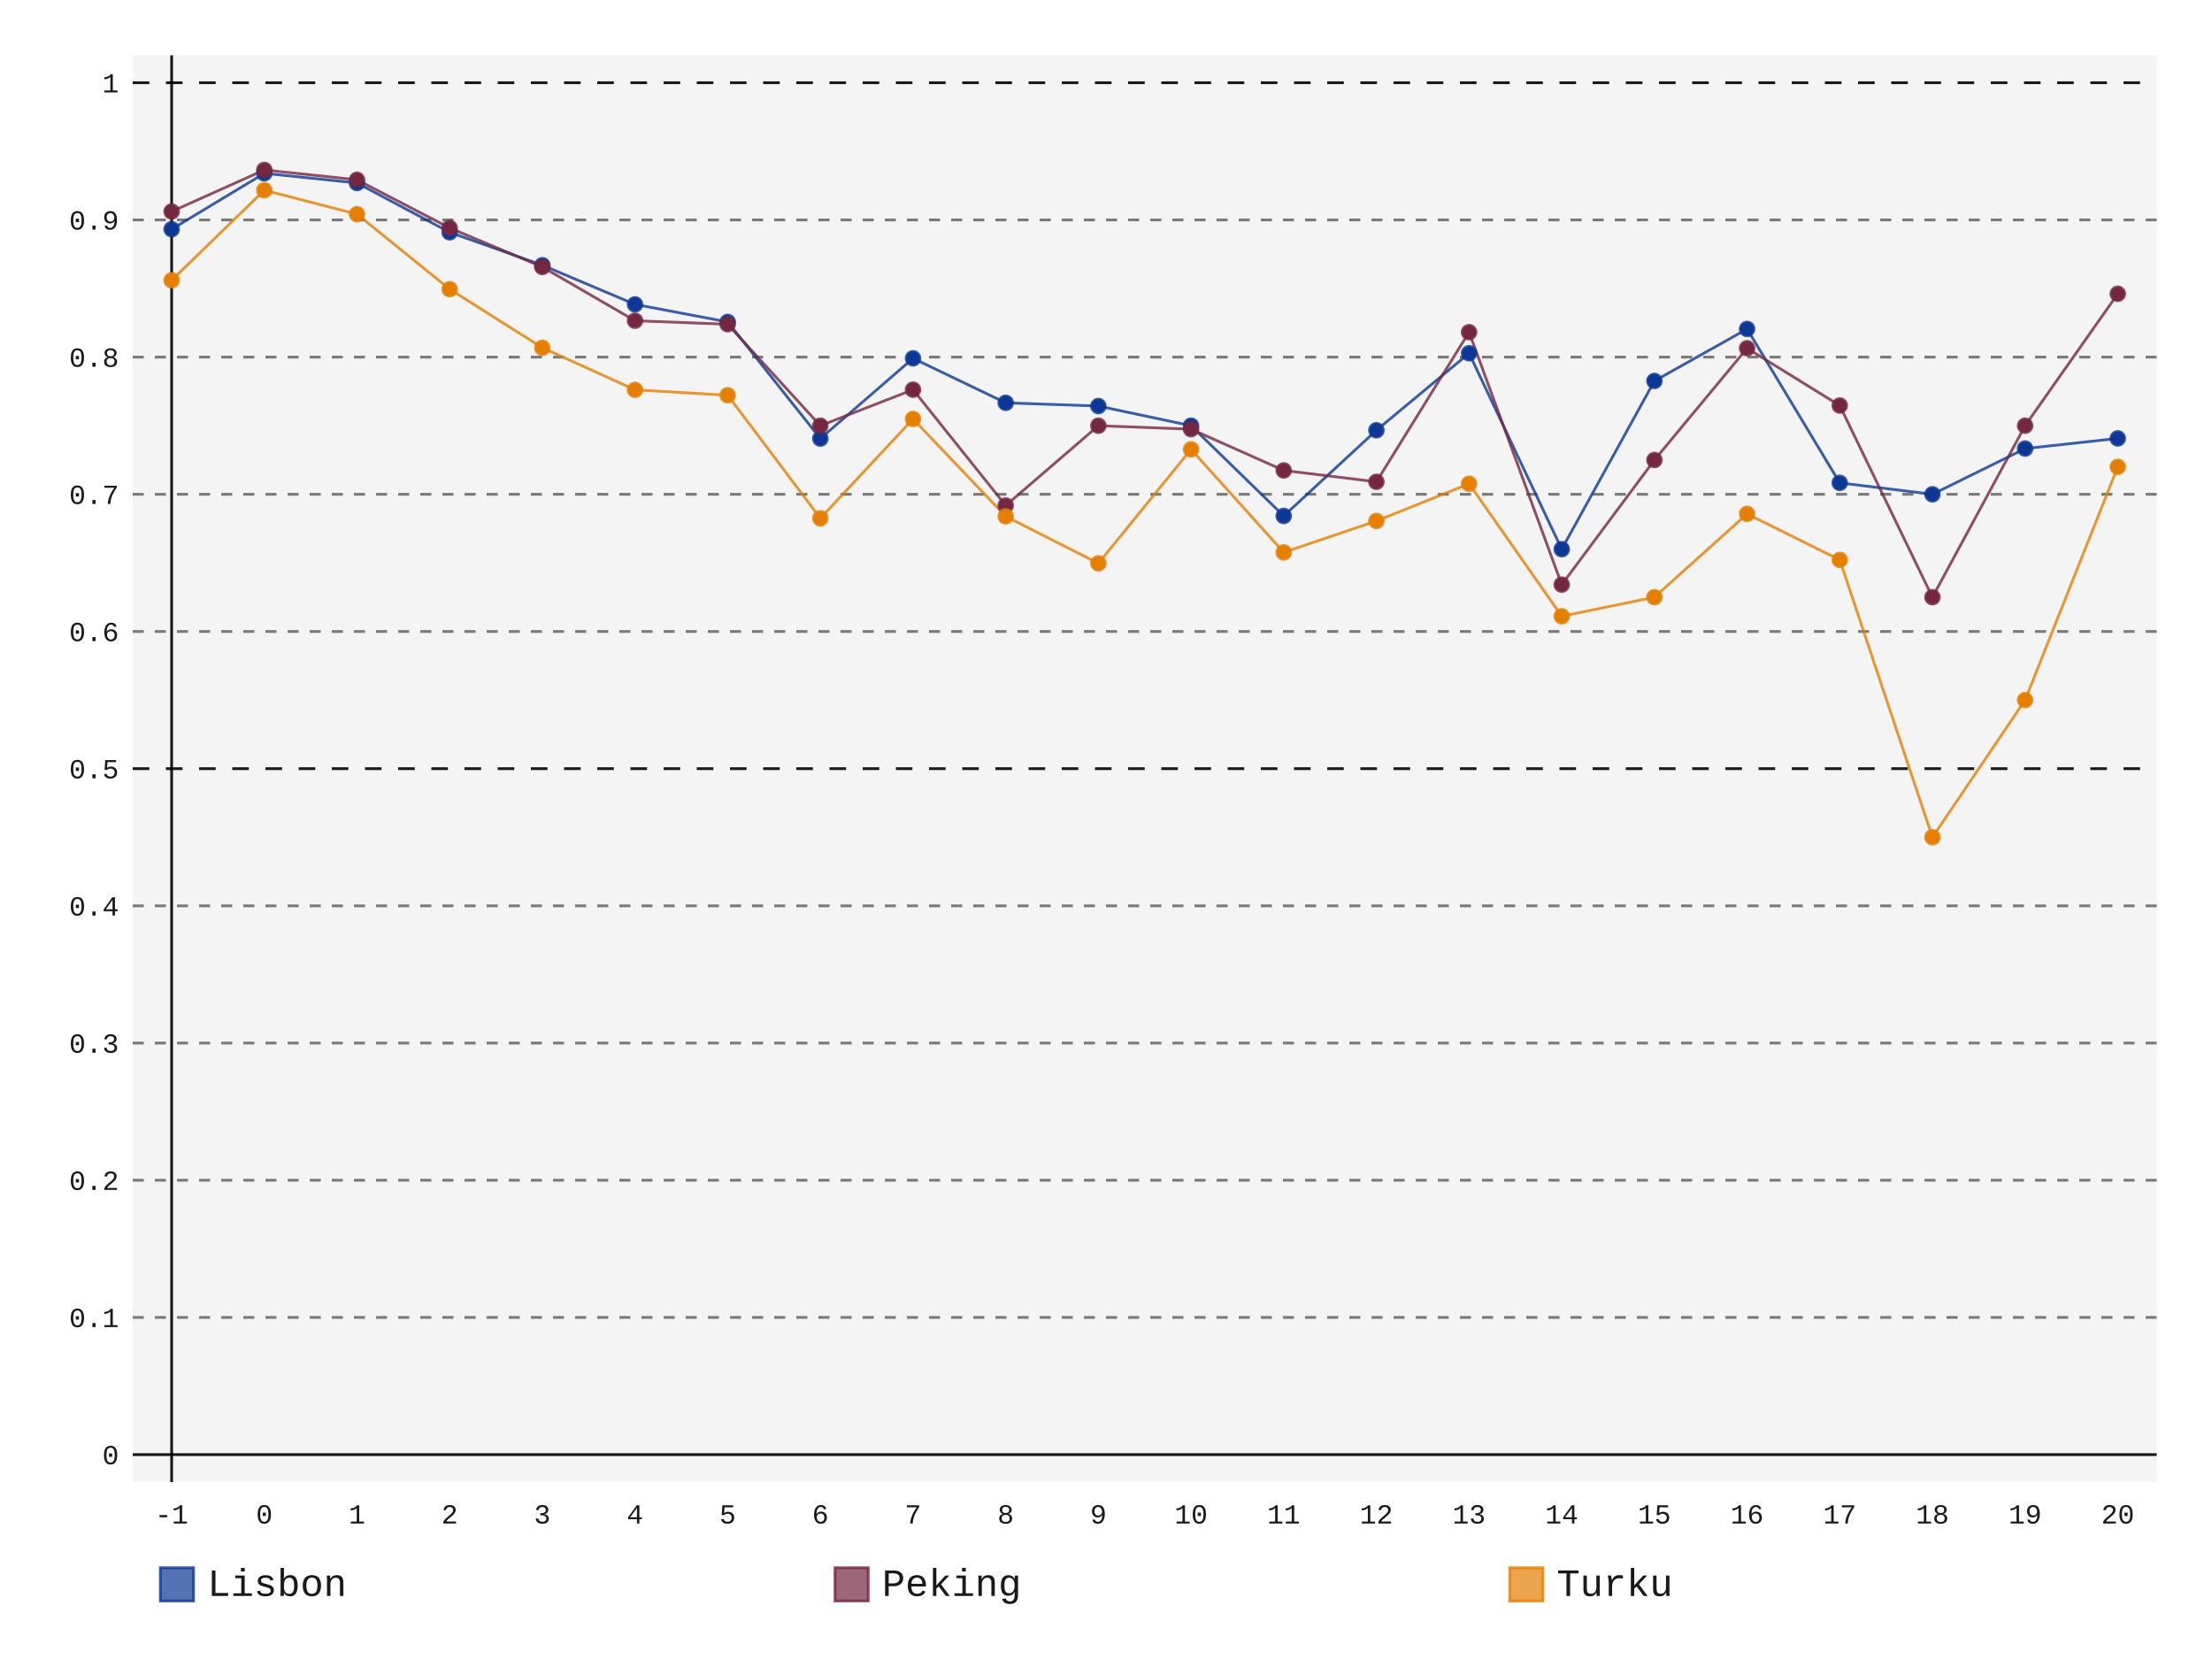
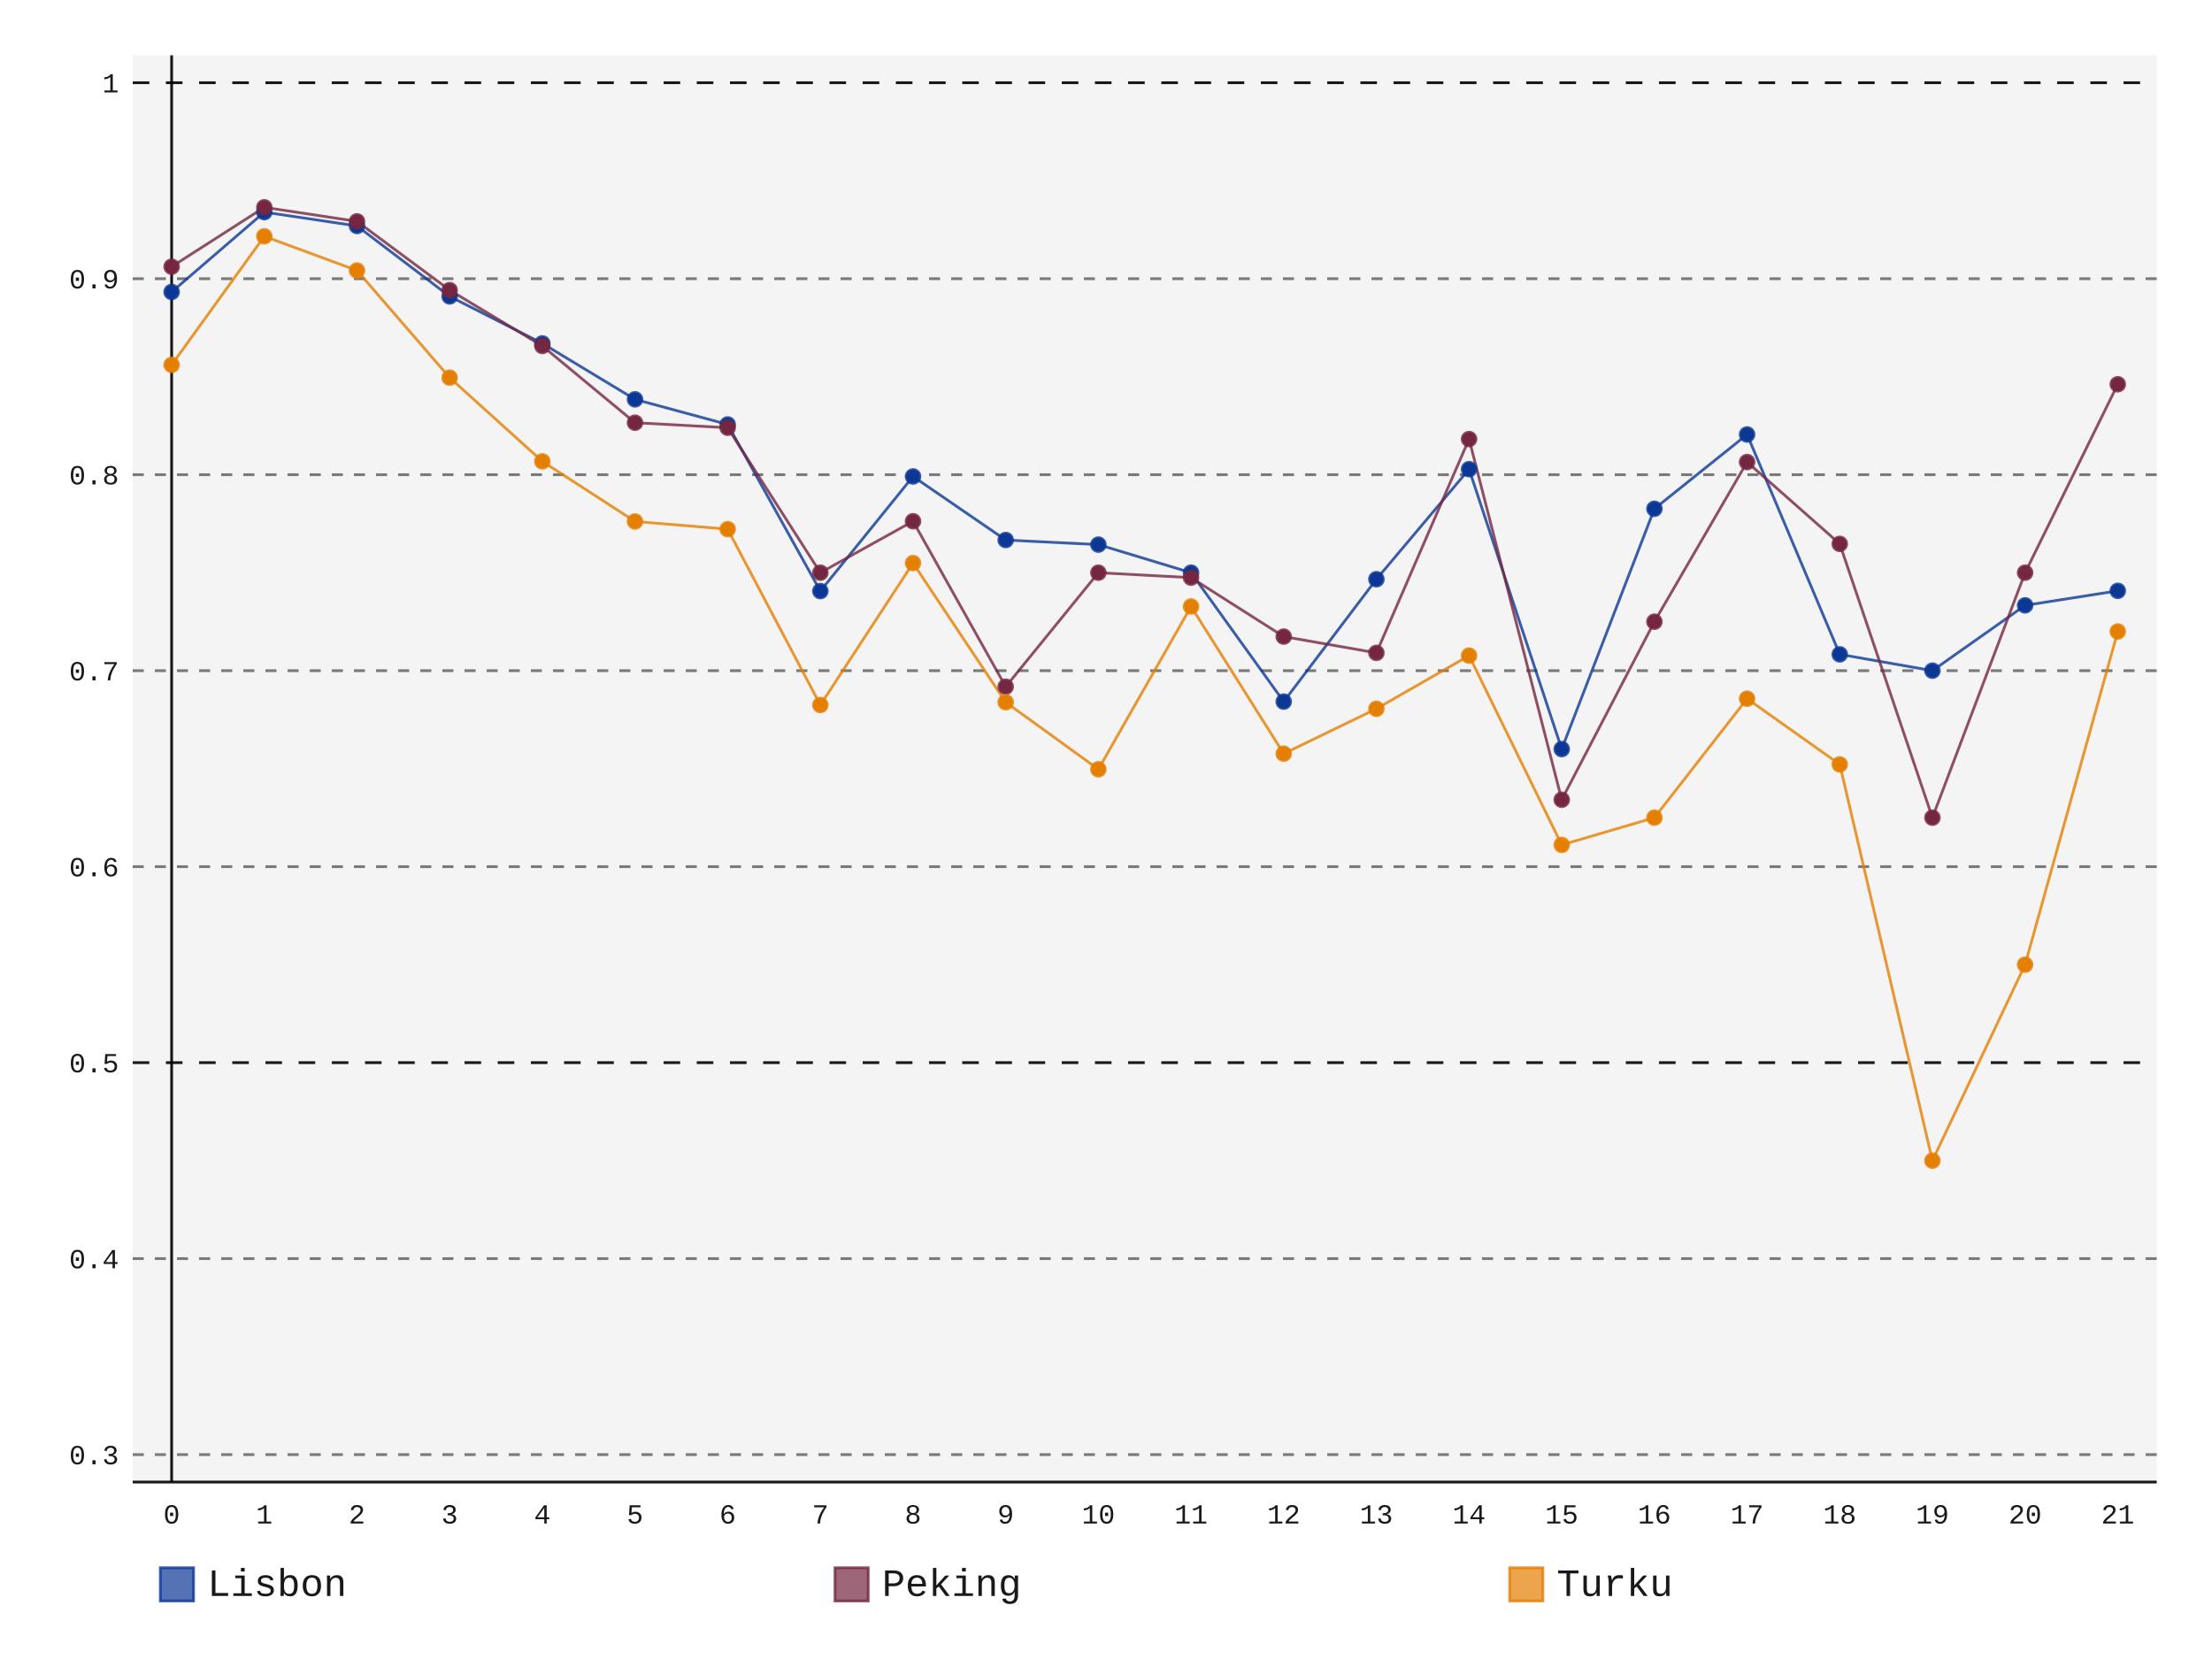
- <svg xmlns="http://www.w3.org/2000/svg" class="pygal-chart" id="chart-7095127e-3aaa-47a3-bba6-472138435286" viewBox="0 0 800 600">
+ <svg xmlns="http://www.w3.org/2000/svg" class="pygal-chart" id="chart-d475131f-0723-4f32-85f6-ae8ac9c92466" viewBox="0 0 800 600">
  <defs>
-     <style type="text/css">#chart-7095127e-3aaa-47a3-bba6-472138435286{-webkit-user-select:none;-webkit-font-smoothing:antialiased;font-family:Consolas,"Liberation Mono",Menlo,Courier,monospace}#chart-7095127e-3aaa-47a3-bba6-472138435286 .title{font-family:Consolas,"Liberation Mono",Menlo,Courier,monospace;font-size:16px}#chart-7095127e-3aaa-47a3-bba6-472138435286 .legends .legend text{font-family:Consolas,"Liberation Mono",Menlo,Courier,monospace;font-size:14px}#chart-7095127e-3aaa-47a3-bba6-472138435286 .axis text{font-family:Consolas,"Liberation Mono",Menlo,Courier,monospace;font-size:10px}#chart-7095127e-3aaa-47a3-bba6-472138435286 .axis text.major{font-family:Consolas,"Liberation Mono",Menlo,Courier,monospace;font-size:10px}#chart-7095127e-3aaa-47a3-bba6-472138435286 .text-overlay text.value{font-family:Consolas,"Liberation Mono",Menlo,Courier,monospace;font-size:16px}#chart-7095127e-3aaa-47a3-bba6-472138435286 .text-overlay text.label{font-family:Consolas,"Liberation Mono",Menlo,Courier,monospace;font-size:10px}#chart-7095127e-3aaa-47a3-bba6-472138435286 .tooltip{font-family:Consolas,"Liberation Mono",Menlo,Courier,monospace;font-size:14px}#chart-7095127e-3aaa-47a3-bba6-472138435286 text.no_data{font-family:Consolas,"Liberation Mono",Menlo,Courier,monospace;font-size:64px}
- #chart-7095127e-3aaa-47a3-bba6-472138435286{background-color:transparent}#chart-7095127e-3aaa-47a3-bba6-472138435286 path,#chart-7095127e-3aaa-47a3-bba6-472138435286 line,#chart-7095127e-3aaa-47a3-bba6-472138435286 rect,#chart-7095127e-3aaa-47a3-bba6-472138435286 circle{-webkit-transition:150ms;-moz-transition:150ms;transition:150ms}#chart-7095127e-3aaa-47a3-bba6-472138435286 .graph &gt; .background{fill:transparent}#chart-7095127e-3aaa-47a3-bba6-472138435286 .plot &gt; .background{fill:rgba(240,240,240,0.7)}#chart-7095127e-3aaa-47a3-bba6-472138435286 .graph{fill:rgba(0,0,0,0.9)}#chart-7095127e-3aaa-47a3-bba6-472138435286 text.no_data{fill:rgba(0,0,0,0.9)}#chart-7095127e-3aaa-47a3-bba6-472138435286 .title{fill:rgba(0,0,0,0.9)}#chart-7095127e-3aaa-47a3-bba6-472138435286 .legends .legend text{fill:rgba(0,0,0,0.9)}#chart-7095127e-3aaa-47a3-bba6-472138435286 .legends .legend:hover text{fill:rgba(0,0,0,0.9)}#chart-7095127e-3aaa-47a3-bba6-472138435286 .axis .line{stroke:rgba(0,0,0,0.9)}#chart-7095127e-3aaa-47a3-bba6-472138435286 .axis .guide.line{stroke:rgba(0,0,0,0.5)}#chart-7095127e-3aaa-47a3-bba6-472138435286 .axis .major.line{stroke:rgba(0,0,0,0.9)}#chart-7095127e-3aaa-47a3-bba6-472138435286 .axis text.major{fill:rgba(0,0,0,0.9)}#chart-7095127e-3aaa-47a3-bba6-472138435286 .axis.y .guides:hover .guide.line,#chart-7095127e-3aaa-47a3-bba6-472138435286 .line-graph .axis.x .guides:hover .guide.line,#chart-7095127e-3aaa-47a3-bba6-472138435286 .stackedline-graph .axis.x .guides:hover .guide.line,#chart-7095127e-3aaa-47a3-bba6-472138435286 .xy-graph .axis.x .guides:hover .guide.line{stroke:rgba(0,0,0,0.9)}#chart-7095127e-3aaa-47a3-bba6-472138435286 .axis .guides:hover text{fill:rgba(0,0,0,0.9)}#chart-7095127e-3aaa-47a3-bba6-472138435286 .reactive{fill-opacity:.7;stroke-opacity:.8}#chart-7095127e-3aaa-47a3-bba6-472138435286 .ci{stroke:rgba(0,0,0,0.9)}#chart-7095127e-3aaa-47a3-bba6-472138435286 .reactive.active,#chart-7095127e-3aaa-47a3-bba6-472138435286 .active .reactive{fill-opacity:.8;stroke-opacity:.9;stroke-width:4}#chart-7095127e-3aaa-47a3-bba6-472138435286 .ci .reactive.active{stroke-width:1.5}#chart-7095127e-3aaa-47a3-bba6-472138435286 .series text{fill:rgba(0,0,0,0.9)}#chart-7095127e-3aaa-47a3-bba6-472138435286 .tooltip rect{fill:rgba(240,240,240,0.7);stroke:rgba(0,0,0,0.9);-webkit-transition:opacity 150ms;-moz-transition:opacity 150ms;transition:opacity 150ms}#chart-7095127e-3aaa-47a3-bba6-472138435286 .tooltip .label{fill:rgba(0,0,0,0.9)}#chart-7095127e-3aaa-47a3-bba6-472138435286 .tooltip .label{fill:rgba(0,0,0,0.9)}#chart-7095127e-3aaa-47a3-bba6-472138435286 .tooltip .legend{font-size:.8em;fill:rgba(0,0,0,0.5)}#chart-7095127e-3aaa-47a3-bba6-472138435286 .tooltip .x_label{font-size:.6em;fill:rgba(0,0,0,0.9)}#chart-7095127e-3aaa-47a3-bba6-472138435286 .tooltip .xlink{font-size:.5em;text-decoration:underline}#chart-7095127e-3aaa-47a3-bba6-472138435286 .tooltip .value{font-size:1.5em}#chart-7095127e-3aaa-47a3-bba6-472138435286 .bound{font-size:.5em}#chart-7095127e-3aaa-47a3-bba6-472138435286 .max-value{font-size:.75em;fill:rgba(0,0,0,0.5)}#chart-7095127e-3aaa-47a3-bba6-472138435286 .map-element{fill:rgba(240,240,240,0.7);stroke:rgba(0,0,0,0.5) !important}#chart-7095127e-3aaa-47a3-bba6-472138435286 .map-element .reactive{fill-opacity:inherit;stroke-opacity:inherit}#chart-7095127e-3aaa-47a3-bba6-472138435286 .color-0,#chart-7095127e-3aaa-47a3-bba6-472138435286 .color-0 a:visited{stroke:rgb(12,55,149);fill:rgb(12,55,149)}#chart-7095127e-3aaa-47a3-bba6-472138435286 .color-1,#chart-7095127e-3aaa-47a3-bba6-472138435286 .color-1 a:visited{stroke:rgb(117,38,65);fill:rgb(117,38,65)}#chart-7095127e-3aaa-47a3-bba6-472138435286 .color-2,#chart-7095127e-3aaa-47a3-bba6-472138435286 .color-2 a:visited{stroke:rgb(228,127,0);fill:rgb(228,127,0)}#chart-7095127e-3aaa-47a3-bba6-472138435286 .text-overlay .color-0 text{fill:black}#chart-7095127e-3aaa-47a3-bba6-472138435286 .text-overlay .color-1 text{fill:black}#chart-7095127e-3aaa-47a3-bba6-472138435286 .text-overlay .color-2 text{fill:black}
- #chart-7095127e-3aaa-47a3-bba6-472138435286 text.no_data{text-anchor:middle}#chart-7095127e-3aaa-47a3-bba6-472138435286 .guide.line{fill:none}#chart-7095127e-3aaa-47a3-bba6-472138435286 .centered{text-anchor:middle}#chart-7095127e-3aaa-47a3-bba6-472138435286 .title{text-anchor:middle}#chart-7095127e-3aaa-47a3-bba6-472138435286 .legends .legend text{fill-opacity:1}#chart-7095127e-3aaa-47a3-bba6-472138435286 .axis.x text{text-anchor:middle}#chart-7095127e-3aaa-47a3-bba6-472138435286 .axis.x:not(.web) text[transform]{text-anchor:start}#chart-7095127e-3aaa-47a3-bba6-472138435286 .axis.x:not(.web) text[transform].backwards{text-anchor:end}#chart-7095127e-3aaa-47a3-bba6-472138435286 .axis.y text{text-anchor:end}#chart-7095127e-3aaa-47a3-bba6-472138435286 .axis.y text[transform].backwards{text-anchor:start}#chart-7095127e-3aaa-47a3-bba6-472138435286 .axis.y2 text{text-anchor:start}#chart-7095127e-3aaa-47a3-bba6-472138435286 .axis.y2 text[transform].backwards{text-anchor:end}#chart-7095127e-3aaa-47a3-bba6-472138435286 .axis .guide.line{stroke-dasharray:4,4}#chart-7095127e-3aaa-47a3-bba6-472138435286 .axis .major.guide.line{stroke-dasharray:6,6}#chart-7095127e-3aaa-47a3-bba6-472138435286 .horizontal .axis.y .guide.line,#chart-7095127e-3aaa-47a3-bba6-472138435286 .horizontal .axis.y2 .guide.line,#chart-7095127e-3aaa-47a3-bba6-472138435286 .vertical .axis.x .guide.line{opacity:0}#chart-7095127e-3aaa-47a3-bba6-472138435286 .horizontal .axis.always_show .guide.line,#chart-7095127e-3aaa-47a3-bba6-472138435286 .vertical .axis.always_show .guide.line{opacity:1 !important}#chart-7095127e-3aaa-47a3-bba6-472138435286 .axis.y .guides:hover .guide.line,#chart-7095127e-3aaa-47a3-bba6-472138435286 .axis.y2 .guides:hover .guide.line,#chart-7095127e-3aaa-47a3-bba6-472138435286 .axis.x .guides:hover .guide.line{opacity:1}#chart-7095127e-3aaa-47a3-bba6-472138435286 .axis .guides:hover text{opacity:1}#chart-7095127e-3aaa-47a3-bba6-472138435286 .nofill{fill:none}#chart-7095127e-3aaa-47a3-bba6-472138435286 .subtle-fill{fill-opacity:.2}#chart-7095127e-3aaa-47a3-bba6-472138435286 .dot{stroke-width:1px;fill-opacity:1}#chart-7095127e-3aaa-47a3-bba6-472138435286 .dot.active{stroke-width:5px}#chart-7095127e-3aaa-47a3-bba6-472138435286 .dot.negative{fill:transparent}#chart-7095127e-3aaa-47a3-bba6-472138435286 text,#chart-7095127e-3aaa-47a3-bba6-472138435286 tspan{stroke:none !important}#chart-7095127e-3aaa-47a3-bba6-472138435286 .series text.active{opacity:1}#chart-7095127e-3aaa-47a3-bba6-472138435286 .tooltip rect{fill-opacity:.95;stroke-width:.5}#chart-7095127e-3aaa-47a3-bba6-472138435286 .tooltip text{fill-opacity:1}#chart-7095127e-3aaa-47a3-bba6-472138435286 .showable{visibility:hidden}#chart-7095127e-3aaa-47a3-bba6-472138435286 .showable.shown{visibility:visible}#chart-7095127e-3aaa-47a3-bba6-472138435286 .gauge-background{fill:rgba(229,229,229,1);stroke:none}#chart-7095127e-3aaa-47a3-bba6-472138435286 .bg-lines{stroke:transparent;stroke-width:2px}</style>
+     <style type="text/css">#chart-d475131f-0723-4f32-85f6-ae8ac9c92466{-webkit-user-select:none;-webkit-font-smoothing:antialiased;font-family:Consolas,"Liberation Mono",Menlo,Courier,monospace}#chart-d475131f-0723-4f32-85f6-ae8ac9c92466 .title{font-family:Consolas,"Liberation Mono",Menlo,Courier,monospace;font-size:16px}#chart-d475131f-0723-4f32-85f6-ae8ac9c92466 .legends .legend text{font-family:Consolas,"Liberation Mono",Menlo,Courier,monospace;font-size:14px}#chart-d475131f-0723-4f32-85f6-ae8ac9c92466 .axis text{font-family:Consolas,"Liberation Mono",Menlo,Courier,monospace;font-size:10px}#chart-d475131f-0723-4f32-85f6-ae8ac9c92466 .axis text.major{font-family:Consolas,"Liberation Mono",Menlo,Courier,monospace;font-size:10px}#chart-d475131f-0723-4f32-85f6-ae8ac9c92466 .text-overlay text.value{font-family:Consolas,"Liberation Mono",Menlo,Courier,monospace;font-size:16px}#chart-d475131f-0723-4f32-85f6-ae8ac9c92466 .text-overlay text.label{font-family:Consolas,"Liberation Mono",Menlo,Courier,monospace;font-size:10px}#chart-d475131f-0723-4f32-85f6-ae8ac9c92466 .tooltip{font-family:Consolas,"Liberation Mono",Menlo,Courier,monospace;font-size:14px}#chart-d475131f-0723-4f32-85f6-ae8ac9c92466 text.no_data{font-family:Consolas,"Liberation Mono",Menlo,Courier,monospace;font-size:64px}
+ #chart-d475131f-0723-4f32-85f6-ae8ac9c92466{background-color:transparent}#chart-d475131f-0723-4f32-85f6-ae8ac9c92466 path,#chart-d475131f-0723-4f32-85f6-ae8ac9c92466 line,#chart-d475131f-0723-4f32-85f6-ae8ac9c92466 rect,#chart-d475131f-0723-4f32-85f6-ae8ac9c92466 circle{-webkit-transition:150ms;-moz-transition:150ms;transition:150ms}#chart-d475131f-0723-4f32-85f6-ae8ac9c92466 .graph &gt; .background{fill:transparent}#chart-d475131f-0723-4f32-85f6-ae8ac9c92466 .plot &gt; .background{fill:rgba(240,240,240,0.7)}#chart-d475131f-0723-4f32-85f6-ae8ac9c92466 .graph{fill:rgba(0,0,0,0.9)}#chart-d475131f-0723-4f32-85f6-ae8ac9c92466 text.no_data{fill:rgba(0,0,0,0.9)}#chart-d475131f-0723-4f32-85f6-ae8ac9c92466 .title{fill:rgba(0,0,0,0.9)}#chart-d475131f-0723-4f32-85f6-ae8ac9c92466 .legends .legend text{fill:rgba(0,0,0,0.9)}#chart-d475131f-0723-4f32-85f6-ae8ac9c92466 .legends .legend:hover text{fill:rgba(0,0,0,0.9)}#chart-d475131f-0723-4f32-85f6-ae8ac9c92466 .axis .line{stroke:rgba(0,0,0,0.9)}#chart-d475131f-0723-4f32-85f6-ae8ac9c92466 .axis .guide.line{stroke:rgba(0,0,0,0.5)}#chart-d475131f-0723-4f32-85f6-ae8ac9c92466 .axis .major.line{stroke:rgba(0,0,0,0.9)}#chart-d475131f-0723-4f32-85f6-ae8ac9c92466 .axis text.major{fill:rgba(0,0,0,0.9)}#chart-d475131f-0723-4f32-85f6-ae8ac9c92466 .axis.y .guides:hover .guide.line,#chart-d475131f-0723-4f32-85f6-ae8ac9c92466 .line-graph .axis.x .guides:hover .guide.line,#chart-d475131f-0723-4f32-85f6-ae8ac9c92466 .stackedline-graph .axis.x .guides:hover .guide.line,#chart-d475131f-0723-4f32-85f6-ae8ac9c92466 .xy-graph .axis.x .guides:hover .guide.line{stroke:rgba(0,0,0,0.9)}#chart-d475131f-0723-4f32-85f6-ae8ac9c92466 .axis .guides:hover text{fill:rgba(0,0,0,0.9)}#chart-d475131f-0723-4f32-85f6-ae8ac9c92466 .reactive{fill-opacity:.7;stroke-opacity:.8}#chart-d475131f-0723-4f32-85f6-ae8ac9c92466 .ci{stroke:rgba(0,0,0,0.9)}#chart-d475131f-0723-4f32-85f6-ae8ac9c92466 .reactive.active,#chart-d475131f-0723-4f32-85f6-ae8ac9c92466 .active .reactive{fill-opacity:.8;stroke-opacity:.9;stroke-width:4}#chart-d475131f-0723-4f32-85f6-ae8ac9c92466 .ci .reactive.active{stroke-width:1.5}#chart-d475131f-0723-4f32-85f6-ae8ac9c92466 .series text{fill:rgba(0,0,0,0.9)}#chart-d475131f-0723-4f32-85f6-ae8ac9c92466 .tooltip rect{fill:rgba(240,240,240,0.7);stroke:rgba(0,0,0,0.9);-webkit-transition:opacity 150ms;-moz-transition:opacity 150ms;transition:opacity 150ms}#chart-d475131f-0723-4f32-85f6-ae8ac9c92466 .tooltip .label{fill:rgba(0,0,0,0.9)}#chart-d475131f-0723-4f32-85f6-ae8ac9c92466 .tooltip .label{fill:rgba(0,0,0,0.9)}#chart-d475131f-0723-4f32-85f6-ae8ac9c92466 .tooltip .legend{font-size:.8em;fill:rgba(0,0,0,0.5)}#chart-d475131f-0723-4f32-85f6-ae8ac9c92466 .tooltip .x_label{font-size:.6em;fill:rgba(0,0,0,0.9)}#chart-d475131f-0723-4f32-85f6-ae8ac9c92466 .tooltip .xlink{font-size:.5em;text-decoration:underline}#chart-d475131f-0723-4f32-85f6-ae8ac9c92466 .tooltip .value{font-size:1.5em}#chart-d475131f-0723-4f32-85f6-ae8ac9c92466 .bound{font-size:.5em}#chart-d475131f-0723-4f32-85f6-ae8ac9c92466 .max-value{font-size:.75em;fill:rgba(0,0,0,0.5)}#chart-d475131f-0723-4f32-85f6-ae8ac9c92466 .map-element{fill:rgba(240,240,240,0.7);stroke:rgba(0,0,0,0.5) !important}#chart-d475131f-0723-4f32-85f6-ae8ac9c92466 .map-element .reactive{fill-opacity:inherit;stroke-opacity:inherit}#chart-d475131f-0723-4f32-85f6-ae8ac9c92466 .color-0,#chart-d475131f-0723-4f32-85f6-ae8ac9c92466 .color-0 a:visited{stroke:rgb(12,55,149);fill:rgb(12,55,149)}#chart-d475131f-0723-4f32-85f6-ae8ac9c92466 .color-1,#chart-d475131f-0723-4f32-85f6-ae8ac9c92466 .color-1 a:visited{stroke:rgb(117,38,65);fill:rgb(117,38,65)}#chart-d475131f-0723-4f32-85f6-ae8ac9c92466 .color-2,#chart-d475131f-0723-4f32-85f6-ae8ac9c92466 .color-2 a:visited{stroke:rgb(228,127,0);fill:rgb(228,127,0)}#chart-d475131f-0723-4f32-85f6-ae8ac9c92466 .text-overlay .color-0 text{fill:black}#chart-d475131f-0723-4f32-85f6-ae8ac9c92466 .text-overlay .color-1 text{fill:black}#chart-d475131f-0723-4f32-85f6-ae8ac9c92466 .text-overlay .color-2 text{fill:black}
+ #chart-d475131f-0723-4f32-85f6-ae8ac9c92466 text.no_data{text-anchor:middle}#chart-d475131f-0723-4f32-85f6-ae8ac9c92466 .guide.line{fill:none}#chart-d475131f-0723-4f32-85f6-ae8ac9c92466 .centered{text-anchor:middle}#chart-d475131f-0723-4f32-85f6-ae8ac9c92466 .title{text-anchor:middle}#chart-d475131f-0723-4f32-85f6-ae8ac9c92466 .legends .legend text{fill-opacity:1}#chart-d475131f-0723-4f32-85f6-ae8ac9c92466 .axis.x text{text-anchor:middle}#chart-d475131f-0723-4f32-85f6-ae8ac9c92466 .axis.x:not(.web) text[transform]{text-anchor:start}#chart-d475131f-0723-4f32-85f6-ae8ac9c92466 .axis.x:not(.web) text[transform].backwards{text-anchor:end}#chart-d475131f-0723-4f32-85f6-ae8ac9c92466 .axis.y text{text-anchor:end}#chart-d475131f-0723-4f32-85f6-ae8ac9c92466 .axis.y text[transform].backwards{text-anchor:start}#chart-d475131f-0723-4f32-85f6-ae8ac9c92466 .axis.y2 text{text-anchor:start}#chart-d475131f-0723-4f32-85f6-ae8ac9c92466 .axis.y2 text[transform].backwards{text-anchor:end}#chart-d475131f-0723-4f32-85f6-ae8ac9c92466 .axis .guide.line{stroke-dasharray:4,4}#chart-d475131f-0723-4f32-85f6-ae8ac9c92466 .axis .major.guide.line{stroke-dasharray:6,6}#chart-d475131f-0723-4f32-85f6-ae8ac9c92466 .horizontal .axis.y .guide.line,#chart-d475131f-0723-4f32-85f6-ae8ac9c92466 .horizontal .axis.y2 .guide.line,#chart-d475131f-0723-4f32-85f6-ae8ac9c92466 .vertical .axis.x .guide.line{opacity:0}#chart-d475131f-0723-4f32-85f6-ae8ac9c92466 .horizontal .axis.always_show .guide.line,#chart-d475131f-0723-4f32-85f6-ae8ac9c92466 .vertical .axis.always_show .guide.line{opacity:1 !important}#chart-d475131f-0723-4f32-85f6-ae8ac9c92466 .axis.y .guides:hover .guide.line,#chart-d475131f-0723-4f32-85f6-ae8ac9c92466 .axis.y2 .guides:hover .guide.line,#chart-d475131f-0723-4f32-85f6-ae8ac9c92466 .axis.x .guides:hover .guide.line{opacity:1}#chart-d475131f-0723-4f32-85f6-ae8ac9c92466 .axis .guides:hover text{opacity:1}#chart-d475131f-0723-4f32-85f6-ae8ac9c92466 .nofill{fill:none}#chart-d475131f-0723-4f32-85f6-ae8ac9c92466 .subtle-fill{fill-opacity:.2}#chart-d475131f-0723-4f32-85f6-ae8ac9c92466 .dot{stroke-width:1px;fill-opacity:1}#chart-d475131f-0723-4f32-85f6-ae8ac9c92466 .dot.active{stroke-width:5px}#chart-d475131f-0723-4f32-85f6-ae8ac9c92466 .dot.negative{fill:transparent}#chart-d475131f-0723-4f32-85f6-ae8ac9c92466 text,#chart-d475131f-0723-4f32-85f6-ae8ac9c92466 tspan{stroke:none !important}#chart-d475131f-0723-4f32-85f6-ae8ac9c92466 .series text.active{opacity:1}#chart-d475131f-0723-4f32-85f6-ae8ac9c92466 .tooltip rect{fill-opacity:.95;stroke-width:.5}#chart-d475131f-0723-4f32-85f6-ae8ac9c92466 .tooltip text{fill-opacity:1}#chart-d475131f-0723-4f32-85f6-ae8ac9c92466 .showable{visibility:hidden}#chart-d475131f-0723-4f32-85f6-ae8ac9c92466 .showable.shown{visibility:visible}#chart-d475131f-0723-4f32-85f6-ae8ac9c92466 .gauge-background{fill:rgba(229,229,229,1);stroke:none}#chart-d475131f-0723-4f32-85f6-ae8ac9c92466 .bg-lines{stroke:transparent;stroke-width:2px}</style>
  </defs>
  <g class="graph line-graph vertical">
    <rect class="background" height="600" width="800" x="0" y="0" />
    <g class="plot" transform="translate(48, 20)">
      <rect class="background" height="516.0" width="732.0" x="0" y="0" />
      <g class="axis y">
-         <g class="guides">
-           <path class="axis major line" d="M0 506.077 h732" />
-           <text class="major" x="-5" y="509.577">0</text>
-         </g>
-         <g class="guides">
-           <path class="guide line" d="M0 456.462 h732" />
-           <text class="" x="-5" y="459.962">0.1</text>
-         </g>
-         <g class="guides">
-           <path class="guide line" d="M0 406.846 h732" />
-           <text class="" x="-5" y="410.346">0.2</text>
-         </g>
-         <g class="guides">
-           <path class="guide line" d="M0 357.231 h732" />
-           <text class="" x="-5" y="360.731">0.3</text>
-         </g>
-         <g class="guides">
-           <path class="guide line" d="M0 307.615 h732" />
-           <text class="" x="-5" y="311.115">0.4</text>
-         </g>
-         <g class="guides">
-           <path class="major guide line" d="M0 258 h732" />
-           <text class="major" x="-5" y="261.5">0.5</text>
-         </g>
-         <g class="guides">
-           <path class="guide line" d="M0 208.385 h732" />
-           <text class="" x="-5" y="211.885">0.6</text>
-         </g>
-         <g class="guides">
-           <path class="guide line" d="M0 158.769 h732" />
-           <text class="" x="-5" y="162.269">0.7</text>
-         </g>
-         <g class="guides">
-           <path class="guide line" d="M0 109.154 h732" />
-           <text class="" x="-5" y="112.654">0.8</text>
-         </g>
-         <g class="guides">
-           <path class="guide line" d="M0 59.538 h732" />
-           <text class="" x="-5" y="63.038">0.9</text>
+         <path class="line" d="M0 516 h732" />
+         <g class="guides">
+           <path class="guide line" d="M0 506.077 h732" />
+           <text class="" x="-5" y="509.577">0.3</text>
+         </g>
+         <g class="guides">
+           <path class="guide line" d="M0 435.198 h732" />
+           <text class="" x="-5" y="438.698">0.4</text>
+         </g>
+         <g class="guides">
+           <path class="major guide line" d="M0 364.319 h732" />
+           <text class="major" x="-5" y="367.819">0.5</text>
+         </g>
+         <g class="guides">
+           <path class="guide line" d="M0 293.44 h732" />
+           <text class="" x="-5" y="296.94">0.6</text>
+         </g>
+         <g class="guides">
+           <path class="guide line" d="M0 222.56 h732" />
+           <text class="" x="-5" y="226.06">0.7</text>
+         </g>
+         <g class="guides">
+           <path class="guide line" d="M0 151.681 h732" />
+           <text class="" x="-5" y="155.181">0.8</text>
+         </g>
+         <g class="guides">
+           <path class="guide line" d="M0 80.802 h732" />
+           <text class="" x="-5" y="84.302">0.9</text>
        </g>
        <g class="guides">
          <path class="major guide line" d="M0 9.923 h732" />
          <text class="major" x="-5" y="13.423">1</text>
        </g>
      </g>
      <g class="axis x">
        <g class="guides">
-           <path class="line" d="M14.077 0 v516" />
-           <text class="" x="14.077" y="531.0">-1</text>
-         </g>
-         <g class="guides">
-           <path class="axis guide line" d="M47.593 0 v516" />
-           <text class="" x="47.593" y="531.0">0</text>
+           <path class="axis line" d="M14.077 0 v516" />
+           <text class="" x="14.077" y="531.0">0</text>
+         </g>
+         <g class="guides">
+           <path class="guide line" d="M47.593 0 v516" />
+           <text class="" x="47.593" y="531.0">1</text>
        </g>
        <g class="guides">
          <path class="guide line" d="M81.11 0 v516" />
-           <text class="" x="81.11" y="531.0">1</text>
+           <text class="" x="81.11" y="531.0">2</text>
        </g>
        <g class="guides">
          <path class="guide line" d="M114.626 0 v516" />
-           <text class="" x="114.626" y="531.0">2</text>
+           <text class="" x="114.626" y="531.0">3</text>
        </g>
        <g class="guides">
          <path class="guide line" d="M148.143 0 v516" />
-           <text class="" x="148.143" y="531.0">3</text>
+           <text class="" x="148.143" y="531.0">4</text>
        </g>
        <g class="guides">
          <path class="guide line" d="M181.659 0 v516" />
-           <text class="" x="181.659" y="531.0">4</text>
+           <text class="" x="181.659" y="531.0">5</text>
        </g>
        <g class="guides">
          <path class="guide line" d="M215.176 0 v516" />
-           <text class="" x="215.176" y="531.0">5</text>
+           <text class="" x="215.176" y="531.0">6</text>
        </g>
        <g class="guides">
          <path class="guide line" d="M248.692 0 v516" />
-           <text class="" x="248.692" y="531.0">6</text>
+           <text class="" x="248.692" y="531.0">7</text>
        </g>
        <g class="guides">
          <path class="guide line" d="M282.209 0 v516" />
-           <text class="" x="282.209" y="531.0">7</text>
+           <text class="" x="282.209" y="531.0">8</text>
        </g>
        <g class="guides">
          <path class="guide line" d="M315.725 0 v516" />
-           <text class="" x="315.725" y="531.0">8</text>
+           <text class="" x="315.725" y="531.0">9</text>
        </g>
        <g class="guides">
          <path class="guide line" d="M349.242 0 v516" />
-           <text class="" x="349.242" y="531.0">9</text>
+           <text class="" x="349.242" y="531.0">10</text>
        </g>
        <g class="guides">
          <path class="guide line" d="M382.758 0 v516" />
-           <text class="" x="382.758" y="531.0">10</text>
+           <text class="" x="382.758" y="531.0">11</text>
        </g>
        <g class="guides">
          <path class="guide line" d="M416.275 0 v516" />
-           <text class="" x="416.275" y="531.0">11</text>
+           <text class="" x="416.275" y="531.0">12</text>
        </g>
        <g class="guides">
          <path class="guide line" d="M449.791 0 v516" />
-           <text class="" x="449.791" y="531.0">12</text>
+           <text class="" x="449.791" y="531.0">13</text>
        </g>
        <g class="guides">
          <path class="guide line" d="M483.308 0 v516" />
-           <text class="" x="483.308" y="531.0">13</text>
+           <text class="" x="483.308" y="531.0">14</text>
        </g>
        <g class="guides">
          <path class="guide line" d="M516.824 0 v516" />
-           <text class="" x="516.824" y="531.0">14</text>
+           <text class="" x="516.824" y="531.0">15</text>
        </g>
        <g class="guides">
          <path class="guide line" d="M550.341 0 v516" />
-           <text class="" x="550.341" y="531.0">15</text>
+           <text class="" x="550.341" y="531.0">16</text>
        </g>
        <g class="guides">
          <path class="guide line" d="M583.857 0 v516" />
-           <text class="" x="583.857" y="531.0">16</text>
+           <text class="" x="583.857" y="531.0">17</text>
        </g>
        <g class="guides">
          <path class="guide line" d="M617.374 0 v516" />
-           <text class="" x="617.374" y="531.0">17</text>
+           <text class="" x="617.374" y="531.0">18</text>
        </g>
        <g class="guides">
          <path class="guide line" d="M650.89 0 v516" />
-           <text class="" x="650.89" y="531.0">18</text>
+           <text class="" x="650.89" y="531.0">19</text>
        </g>
        <g class="guides">
          <path class="guide line" d="M684.407 0 v516" />
-           <text class="" x="684.407" y="531.0">19</text>
+           <text class="" x="684.407" y="531.0">20</text>
        </g>
        <g class="guides">
          <path class="guide line" d="M717.923 0 v516" />
-           <text class="" x="717.923" y="531.0">20</text>
+           <text class="" x="717.923" y="531.0">21</text>
        </g>
      </g>
      <g class="series serie-0 color-0">
-         <path class="line reactive nofill" d="M14.077 62.893 L47.593 42.681 81.11 46.184 114.626 64.016 148.143 75.916 181.659 90.082 215.176 96.437 248.692 138.618 282.209 109.597 315.725 125.692 349.242 126.851 382.758 133.962 416.275 166.603 449.791 135.615 483.308 107.756 516.824 178.615 550.341 117.783 583.857 98.976 617.374 154.635 650.89 158.769 684.407 142.231 717.923 138.556" />
+         <path class="line reactive nofill" d="M14.077 85.595 L47.593 56.721 81.11 61.724 114.626 87.198 148.143 104.199 181.659 124.435 215.176 133.515 248.692 193.773 282.209 152.314 315.725 175.308 349.242 176.963 382.758 187.121 416.275 233.752 449.791 189.484 483.308 149.685 516.824 250.912 550.341 164.008 583.857 137.142 617.374 216.654 650.89 222.56 684.407 198.934 717.923 193.684" />
      </g>
      <g class="series serie-1 color-1">
-         <path class="line reactive nofill" d="M14.077 56.493 L47.593 41.465 81.11 45.026 114.626 62.424 148.143 76.558 181.659 95.991 215.176 97.266 248.692 133.962 282.209 120.935 315.725 162.826 349.242 133.962 382.758 135.214 416.275 150.14 449.791 154.259 483.308 100.133 516.824 191.443 550.341 146.365 583.857 105.953 617.374 126.665 650.89 195.981 684.407 133.962 717.923 86.254" />
+         <path class="line reactive nofill" d="M14.077 76.452 L47.593 54.983 81.11 60.07 114.626 84.925 148.143 105.116 181.659 132.877 215.176 134.698 248.692 187.121 282.209 168.511 315.725 228.356 349.242 187.121 382.758 188.911 416.275 210.234 449.791 216.117 483.308 138.794 516.824 269.237 550.341 204.841 583.857 147.108 617.374 176.697 650.89 275.72 684.407 187.121 717.923 118.968" />
      </g>
      <g class="series serie-2 color-2">
-         <path class="line reactive nofill" d="M14.077 81.355 L47.593 48.797 81.11 57.461 114.626 84.587 148.143 105.78 181.659 120.991 215.176 122.942 248.692 167.461 282.209 131.529 315.725 166.753 349.242 183.735 382.758 142.516 416.275 179.778 449.791 168.417 483.308 154.953 516.824 202.872 550.341 195.981 583.857 165.857 617.374 182.498 650.89 282.808 684.407 233.192 717.923 148.846" />
+         <path class="line reactive nofill" d="M14.077 111.969 L47.593 65.458 81.11 77.834 114.626 116.586 148.143 146.862 181.659 168.592 215.176 171.379 248.692 234.977 282.209 183.646 315.725 233.966 349.242 258.226 382.758 199.341 416.275 252.572 449.791 236.342 483.308 217.108 516.824 285.564 550.341 275.72 583.857 232.686 617.374 256.459 650.89 399.758 684.407 328.879 717.923 208.385" />
      </g>
    </g>
    <g class="titles" />
    <g class="plot overlay" transform="translate(48, 20)">
      <g class="series serie-0 color-0">
        <g class="dots">
-           <circle class="dot reactive tooltip-trigger" cx="14.077" cy="62.893" r="2.5" />
-         </g>
-         <g class="dots">
-           <circle class="dot reactive tooltip-trigger" cx="47.593" cy="42.681" r="2.5" />
-         </g>
-         <g class="dots">
-           <circle class="dot reactive tooltip-trigger" cx="81.11" cy="46.184" r="2.5" />
-         </g>
-         <g class="dots">
-           <circle class="dot reactive tooltip-trigger" cx="114.626" cy="64.016" r="2.5" />
-         </g>
-         <g class="dots">
-           <circle class="dot reactive tooltip-trigger" cx="148.143" cy="75.916" r="2.5" />
-         </g>
-         <g class="dots">
-           <circle class="dot reactive tooltip-trigger" cx="181.659" cy="90.082" r="2.5" />
-         </g>
-         <g class="dots">
-           <circle class="dot reactive tooltip-trigger" cx="215.176" cy="96.437" r="2.5" />
-         </g>
-         <g class="dots">
-           <circle class="dot reactive tooltip-trigger" cx="248.692" cy="138.618" r="2.5" />
-         </g>
-         <g class="dots">
-           <circle class="dot reactive tooltip-trigger" cx="282.209" cy="109.597" r="2.5" />
-         </g>
-         <g class="dots">
-           <circle class="dot reactive tooltip-trigger" cx="315.725" cy="125.692" r="2.5" />
-         </g>
-         <g class="dots">
-           <circle class="dot reactive tooltip-trigger" cx="349.242" cy="126.851" r="2.5" />
-         </g>
-         <g class="dots">
-           <circle class="dot reactive tooltip-trigger" cx="382.758" cy="133.962" r="2.5" />
-         </g>
-         <g class="dots">
-           <circle class="dot reactive tooltip-trigger" cx="416.275" cy="166.603" r="2.5" />
-         </g>
-         <g class="dots">
-           <circle class="dot reactive tooltip-trigger" cx="449.791" cy="135.615" r="2.5" />
-         </g>
-         <g class="dots">
-           <circle class="dot reactive tooltip-trigger" cx="483.308" cy="107.756" r="2.5" />
-         </g>
-         <g class="dots">
-           <circle class="dot reactive tooltip-trigger" cx="516.824" cy="178.615" r="2.5" />
-         </g>
-         <g class="dots">
-           <circle class="dot reactive tooltip-trigger" cx="550.341" cy="117.783" r="2.5" />
-         </g>
-         <g class="dots">
-           <circle class="dot reactive tooltip-trigger" cx="583.857" cy="98.976" r="2.5" />
-         </g>
-         <g class="dots">
-           <circle class="dot reactive tooltip-trigger" cx="617.374" cy="154.635" r="2.5" />
-         </g>
-         <g class="dots">
-           <circle class="dot reactive tooltip-trigger" cx="650.89" cy="158.769" r="2.5" />
-         </g>
-         <g class="dots">
-           <circle class="dot reactive tooltip-trigger" cx="684.407" cy="142.231" r="2.5" />
-         </g>
-         <g class="dots">
-           <circle class="dot reactive tooltip-trigger" cx="717.923" cy="138.556" r="2.5" />
+           <circle class="dot reactive tooltip-trigger" cx="14.077" cy="85.595" r="2.5" />
+         </g>
+         <g class="dots">
+           <circle class="dot reactive tooltip-trigger" cx="47.593" cy="56.721" r="2.5" />
+         </g>
+         <g class="dots">
+           <circle class="dot reactive tooltip-trigger" cx="81.11" cy="61.724" r="2.5" />
+         </g>
+         <g class="dots">
+           <circle class="dot reactive tooltip-trigger" cx="114.626" cy="87.198" r="2.5" />
+         </g>
+         <g class="dots">
+           <circle class="dot reactive tooltip-trigger" cx="148.143" cy="104.199" r="2.5" />
+         </g>
+         <g class="dots">
+           <circle class="dot reactive tooltip-trigger" cx="181.659" cy="124.435" r="2.5" />
+         </g>
+         <g class="dots">
+           <circle class="dot reactive tooltip-trigger" cx="215.176" cy="133.515" r="2.5" />
+         </g>
+         <g class="dots">
+           <circle class="dot reactive tooltip-trigger" cx="248.692" cy="193.773" r="2.5" />
+         </g>
+         <g class="dots">
+           <circle class="dot reactive tooltip-trigger" cx="282.209" cy="152.314" r="2.5" />
+         </g>
+         <g class="dots">
+           <circle class="dot reactive tooltip-trigger" cx="315.725" cy="175.308" r="2.5" />
+         </g>
+         <g class="dots">
+           <circle class="dot reactive tooltip-trigger" cx="349.242" cy="176.963" r="2.5" />
+         </g>
+         <g class="dots">
+           <circle class="dot reactive tooltip-trigger" cx="382.758" cy="187.121" r="2.5" />
+         </g>
+         <g class="dots">
+           <circle class="dot reactive tooltip-trigger" cx="416.275" cy="233.752" r="2.5" />
+         </g>
+         <g class="dots">
+           <circle class="dot reactive tooltip-trigger" cx="449.791" cy="189.484" r="2.5" />
+         </g>
+         <g class="dots">
+           <circle class="dot reactive tooltip-trigger" cx="483.308" cy="149.685" r="2.5" />
+         </g>
+         <g class="dots">
+           <circle class="dot reactive tooltip-trigger" cx="516.824" cy="250.912" r="2.5" />
+         </g>
+         <g class="dots">
+           <circle class="dot reactive tooltip-trigger" cx="550.341" cy="164.008" r="2.5" />
+         </g>
+         <g class="dots">
+           <circle class="dot reactive tooltip-trigger" cx="583.857" cy="137.142" r="2.5" />
+         </g>
+         <g class="dots">
+           <circle class="dot reactive tooltip-trigger" cx="617.374" cy="216.654" r="2.5" />
+         </g>
+         <g class="dots">
+           <circle class="dot reactive tooltip-trigger" cx="650.89" cy="222.56" r="2.5" />
+         </g>
+         <g class="dots">
+           <circle class="dot reactive tooltip-trigger" cx="684.407" cy="198.934" r="2.5" />
+         </g>
+         <g class="dots">
+           <circle class="dot reactive tooltip-trigger" cx="717.923" cy="193.684" r="2.5" />
        </g>
      </g>
      <g class="series serie-1 color-1">
        <g class="dots">
-           <circle class="dot reactive tooltip-trigger" cx="14.077" cy="56.493" r="2.5" />
-         </g>
-         <g class="dots">
-           <circle class="dot reactive tooltip-trigger" cx="47.593" cy="41.465" r="2.5" />
-         </g>
-         <g class="dots">
-           <circle class="dot reactive tooltip-trigger" cx="81.11" cy="45.026" r="2.5" />
-         </g>
-         <g class="dots">
-           <circle class="dot reactive tooltip-trigger" cx="114.626" cy="62.424" r="2.5" />
-         </g>
-         <g class="dots">
-           <circle class="dot reactive tooltip-trigger" cx="148.143" cy="76.558" r="2.5" />
-         </g>
-         <g class="dots">
-           <circle class="dot reactive tooltip-trigger" cx="181.659" cy="95.991" r="2.5" />
-         </g>
-         <g class="dots">
-           <circle class="dot reactive tooltip-trigger" cx="215.176" cy="97.266" r="2.5" />
-         </g>
-         <g class="dots">
-           <circle class="dot reactive tooltip-trigger" cx="248.692" cy="133.962" r="2.5" />
-         </g>
-         <g class="dots">
-           <circle class="dot reactive tooltip-trigger" cx="282.209" cy="120.935" r="2.5" />
-         </g>
-         <g class="dots">
-           <circle class="dot reactive tooltip-trigger" cx="315.725" cy="162.826" r="2.5" />
-         </g>
-         <g class="dots">
-           <circle class="dot reactive tooltip-trigger" cx="349.242" cy="133.962" r="2.5" />
-         </g>
-         <g class="dots">
-           <circle class="dot reactive tooltip-trigger" cx="382.758" cy="135.214" r="2.5" />
-         </g>
-         <g class="dots">
-           <circle class="dot reactive tooltip-trigger" cx="416.275" cy="150.14" r="2.5" />
-         </g>
-         <g class="dots">
-           <circle class="dot reactive tooltip-trigger" cx="449.791" cy="154.259" r="2.5" />
-         </g>
-         <g class="dots">
-           <circle class="dot reactive tooltip-trigger" cx="483.308" cy="100.133" r="2.5" />
-         </g>
-         <g class="dots">
-           <circle class="dot reactive tooltip-trigger" cx="516.824" cy="191.443" r="2.5" />
-         </g>
-         <g class="dots">
-           <circle class="dot reactive tooltip-trigger" cx="550.341" cy="146.365" r="2.5" />
-         </g>
-         <g class="dots">
-           <circle class="dot reactive tooltip-trigger" cx="583.857" cy="105.953" r="2.5" />
-         </g>
-         <g class="dots">
-           <circle class="dot reactive tooltip-trigger" cx="617.374" cy="126.665" r="2.5" />
-         </g>
-         <g class="dots">
-           <circle class="dot reactive tooltip-trigger" cx="650.89" cy="195.981" r="2.5" />
-         </g>
-         <g class="dots">
-           <circle class="dot reactive tooltip-trigger" cx="684.407" cy="133.962" r="2.5" />
-         </g>
-         <g class="dots">
-           <circle class="dot reactive tooltip-trigger" cx="717.923" cy="86.254" r="2.5" />
+           <circle class="dot reactive tooltip-trigger" cx="14.077" cy="76.452" r="2.5" />
+         </g>
+         <g class="dots">
+           <circle class="dot reactive tooltip-trigger" cx="47.593" cy="54.983" r="2.5" />
+         </g>
+         <g class="dots">
+           <circle class="dot reactive tooltip-trigger" cx="81.11" cy="60.07" r="2.5" />
+         </g>
+         <g class="dots">
+           <circle class="dot reactive tooltip-trigger" cx="114.626" cy="84.925" r="2.5" />
+         </g>
+         <g class="dots">
+           <circle class="dot reactive tooltip-trigger" cx="148.143" cy="105.116" r="2.5" />
+         </g>
+         <g class="dots">
+           <circle class="dot reactive tooltip-trigger" cx="181.659" cy="132.877" r="2.5" />
+         </g>
+         <g class="dots">
+           <circle class="dot reactive tooltip-trigger" cx="215.176" cy="134.698" r="2.5" />
+         </g>
+         <g class="dots">
+           <circle class="dot reactive tooltip-trigger" cx="248.692" cy="187.121" r="2.5" />
+         </g>
+         <g class="dots">
+           <circle class="dot reactive tooltip-trigger" cx="282.209" cy="168.511" r="2.5" />
+         </g>
+         <g class="dots">
+           <circle class="dot reactive tooltip-trigger" cx="315.725" cy="228.356" r="2.5" />
+         </g>
+         <g class="dots">
+           <circle class="dot reactive tooltip-trigger" cx="349.242" cy="187.121" r="2.5" />
+         </g>
+         <g class="dots">
+           <circle class="dot reactive tooltip-trigger" cx="382.758" cy="188.911" r="2.5" />
+         </g>
+         <g class="dots">
+           <circle class="dot reactive tooltip-trigger" cx="416.275" cy="210.234" r="2.5" />
+         </g>
+         <g class="dots">
+           <circle class="dot reactive tooltip-trigger" cx="449.791" cy="216.117" r="2.5" />
+         </g>
+         <g class="dots">
+           <circle class="dot reactive tooltip-trigger" cx="483.308" cy="138.794" r="2.5" />
+         </g>
+         <g class="dots">
+           <circle class="dot reactive tooltip-trigger" cx="516.824" cy="269.237" r="2.5" />
+         </g>
+         <g class="dots">
+           <circle class="dot reactive tooltip-trigger" cx="550.341" cy="204.841" r="2.5" />
+         </g>
+         <g class="dots">
+           <circle class="dot reactive tooltip-trigger" cx="583.857" cy="147.108" r="2.5" />
+         </g>
+         <g class="dots">
+           <circle class="dot reactive tooltip-trigger" cx="617.374" cy="176.697" r="2.5" />
+         </g>
+         <g class="dots">
+           <circle class="dot reactive tooltip-trigger" cx="650.89" cy="275.72" r="2.5" />
+         </g>
+         <g class="dots">
+           <circle class="dot reactive tooltip-trigger" cx="684.407" cy="187.121" r="2.5" />
+         </g>
+         <g class="dots">
+           <circle class="dot reactive tooltip-trigger" cx="717.923" cy="118.968" r="2.5" />
        </g>
      </g>
      <g class="series serie-2 color-2">
        <g class="dots">
-           <circle class="dot reactive tooltip-trigger" cx="14.077" cy="81.355" r="2.5" />
-         </g>
-         <g class="dots">
-           <circle class="dot reactive tooltip-trigger" cx="47.593" cy="48.797" r="2.5" />
-         </g>
-         <g class="dots">
-           <circle class="dot reactive tooltip-trigger" cx="81.11" cy="57.461" r="2.5" />
-         </g>
-         <g class="dots">
-           <circle class="dot reactive tooltip-trigger" cx="114.626" cy="84.587" r="2.5" />
-         </g>
-         <g class="dots">
-           <circle class="dot reactive tooltip-trigger" cx="148.143" cy="105.78" r="2.5" />
-         </g>
-         <g class="dots">
-           <circle class="dot reactive tooltip-trigger" cx="181.659" cy="120.991" r="2.5" />
-         </g>
-         <g class="dots">
-           <circle class="dot reactive tooltip-trigger" cx="215.176" cy="122.942" r="2.5" />
-         </g>
-         <g class="dots">
-           <circle class="dot reactive tooltip-trigger" cx="248.692" cy="167.461" r="2.5" />
-         </g>
-         <g class="dots">
-           <circle class="dot reactive tooltip-trigger" cx="282.209" cy="131.529" r="2.5" />
-         </g>
-         <g class="dots">
-           <circle class="dot reactive tooltip-trigger" cx="315.725" cy="166.753" r="2.5" />
-         </g>
-         <g class="dots">
-           <circle class="dot reactive tooltip-trigger" cx="349.242" cy="183.735" r="2.5" />
-         </g>
-         <g class="dots">
-           <circle class="dot reactive tooltip-trigger" cx="382.758" cy="142.516" r="2.5" />
-         </g>
-         <g class="dots">
-           <circle class="dot reactive tooltip-trigger" cx="416.275" cy="179.778" r="2.5" />
-         </g>
-         <g class="dots">
-           <circle class="dot reactive tooltip-trigger" cx="449.791" cy="168.417" r="2.5" />
-         </g>
-         <g class="dots">
-           <circle class="dot reactive tooltip-trigger" cx="483.308" cy="154.953" r="2.5" />
-         </g>
-         <g class="dots">
-           <circle class="dot reactive tooltip-trigger" cx="516.824" cy="202.872" r="2.5" />
-         </g>
-         <g class="dots">
-           <circle class="dot reactive tooltip-trigger" cx="550.341" cy="195.981" r="2.5" />
-         </g>
-         <g class="dots">
-           <circle class="dot reactive tooltip-trigger" cx="583.857" cy="165.857" r="2.5" />
-         </g>
-         <g class="dots">
-           <circle class="dot reactive tooltip-trigger" cx="617.374" cy="182.498" r="2.5" />
-         </g>
-         <g class="dots">
-           <circle class="dot reactive tooltip-trigger" cx="650.89" cy="282.808" r="2.5" />
-         </g>
-         <g class="dots">
-           <circle class="dot reactive tooltip-trigger" cx="684.407" cy="233.192" r="2.5" />
-         </g>
-         <g class="dots">
-           <circle class="dot reactive tooltip-trigger" cx="717.923" cy="148.846" r="2.5" />
+           <circle class="dot reactive tooltip-trigger" cx="14.077" cy="111.969" r="2.5" />
+         </g>
+         <g class="dots">
+           <circle class="dot reactive tooltip-trigger" cx="47.593" cy="65.458" r="2.5" />
+         </g>
+         <g class="dots">
+           <circle class="dot reactive tooltip-trigger" cx="81.11" cy="77.834" r="2.5" />
+         </g>
+         <g class="dots">
+           <circle class="dot reactive tooltip-trigger" cx="114.626" cy="116.586" r="2.5" />
+         </g>
+         <g class="dots">
+           <circle class="dot reactive tooltip-trigger" cx="148.143" cy="146.862" r="2.5" />
+         </g>
+         <g class="dots">
+           <circle class="dot reactive tooltip-trigger" cx="181.659" cy="168.592" r="2.5" />
+         </g>
+         <g class="dots">
+           <circle class="dot reactive tooltip-trigger" cx="215.176" cy="171.379" r="2.5" />
+         </g>
+         <g class="dots">
+           <circle class="dot reactive tooltip-trigger" cx="248.692" cy="234.977" r="2.5" />
+         </g>
+         <g class="dots">
+           <circle class="dot reactive tooltip-trigger" cx="282.209" cy="183.646" r="2.5" />
+         </g>
+         <g class="dots">
+           <circle class="dot reactive tooltip-trigger" cx="315.725" cy="233.966" r="2.5" />
+         </g>
+         <g class="dots">
+           <circle class="dot reactive tooltip-trigger" cx="349.242" cy="258.226" r="2.5" />
+         </g>
+         <g class="dots">
+           <circle class="dot reactive tooltip-trigger" cx="382.758" cy="199.341" r="2.5" />
+         </g>
+         <g class="dots">
+           <circle class="dot reactive tooltip-trigger" cx="416.275" cy="252.572" r="2.5" />
+         </g>
+         <g class="dots">
+           <circle class="dot reactive tooltip-trigger" cx="449.791" cy="236.342" r="2.5" />
+         </g>
+         <g class="dots">
+           <circle class="dot reactive tooltip-trigger" cx="483.308" cy="217.108" r="2.5" />
+         </g>
+         <g class="dots">
+           <circle class="dot reactive tooltip-trigger" cx="516.824" cy="285.564" r="2.5" />
+         </g>
+         <g class="dots">
+           <circle class="dot reactive tooltip-trigger" cx="550.341" cy="275.72" r="2.5" />
+         </g>
+         <g class="dots">
+           <circle class="dot reactive tooltip-trigger" cx="583.857" cy="232.686" r="2.5" />
+         </g>
+         <g class="dots">
+           <circle class="dot reactive tooltip-trigger" cx="617.374" cy="256.459" r="2.5" />
+         </g>
+         <g class="dots">
+           <circle class="dot reactive tooltip-trigger" cx="650.89" cy="399.758" r="2.5" />
+         </g>
+         <g class="dots">
+           <circle class="dot reactive tooltip-trigger" cx="684.407" cy="328.879" r="2.5" />
+         </g>
+         <g class="dots">
+           <circle class="dot reactive tooltip-trigger" cx="717.923" cy="208.385" r="2.5" />
        </g>
      </g>
    </g>
    <g class="plot text-overlay" transform="translate(48, 20)">
      <g class="series serie-0 color-0" />
      <g class="series serie-1 color-1" />
      <g class="series serie-2 color-2" />
    </g>
    <g class="plot tooltip-overlay" transform="translate(48, 20)">
      <g class="tooltip" style="opacity: 0" transform="translate(0 0)">
        <rect class="tooltip-box" height="0" rx="0" ry="0" width="0" />
        <g class="text" />
      </g>
    </g>
    <g class="legends" transform="translate(58, 566)">
      <g class="legend reactive activate-serie" id="activate-serie-0">
        <rect class="color-0 reactive" height="12" width="12" x="0.0" y="1.0" />
        <text x="17.0" y="11.2">Lisbon</text>
      </g>
      <g class="legend reactive activate-serie" id="activate-serie-1">
        <rect class="color-1 reactive" height="12" width="12" x="244.0" y="1.0" />
        <text x="261.0" y="11.2">Peking</text>
      </g>
      <g class="legend reactive activate-serie" id="activate-serie-2">
        <rect class="color-2 reactive" height="12" width="12" x="488.0" y="1.0" />
        <text x="505.0" y="11.2">Turku</text>
      </g>
    </g>
  </g>
</svg>
